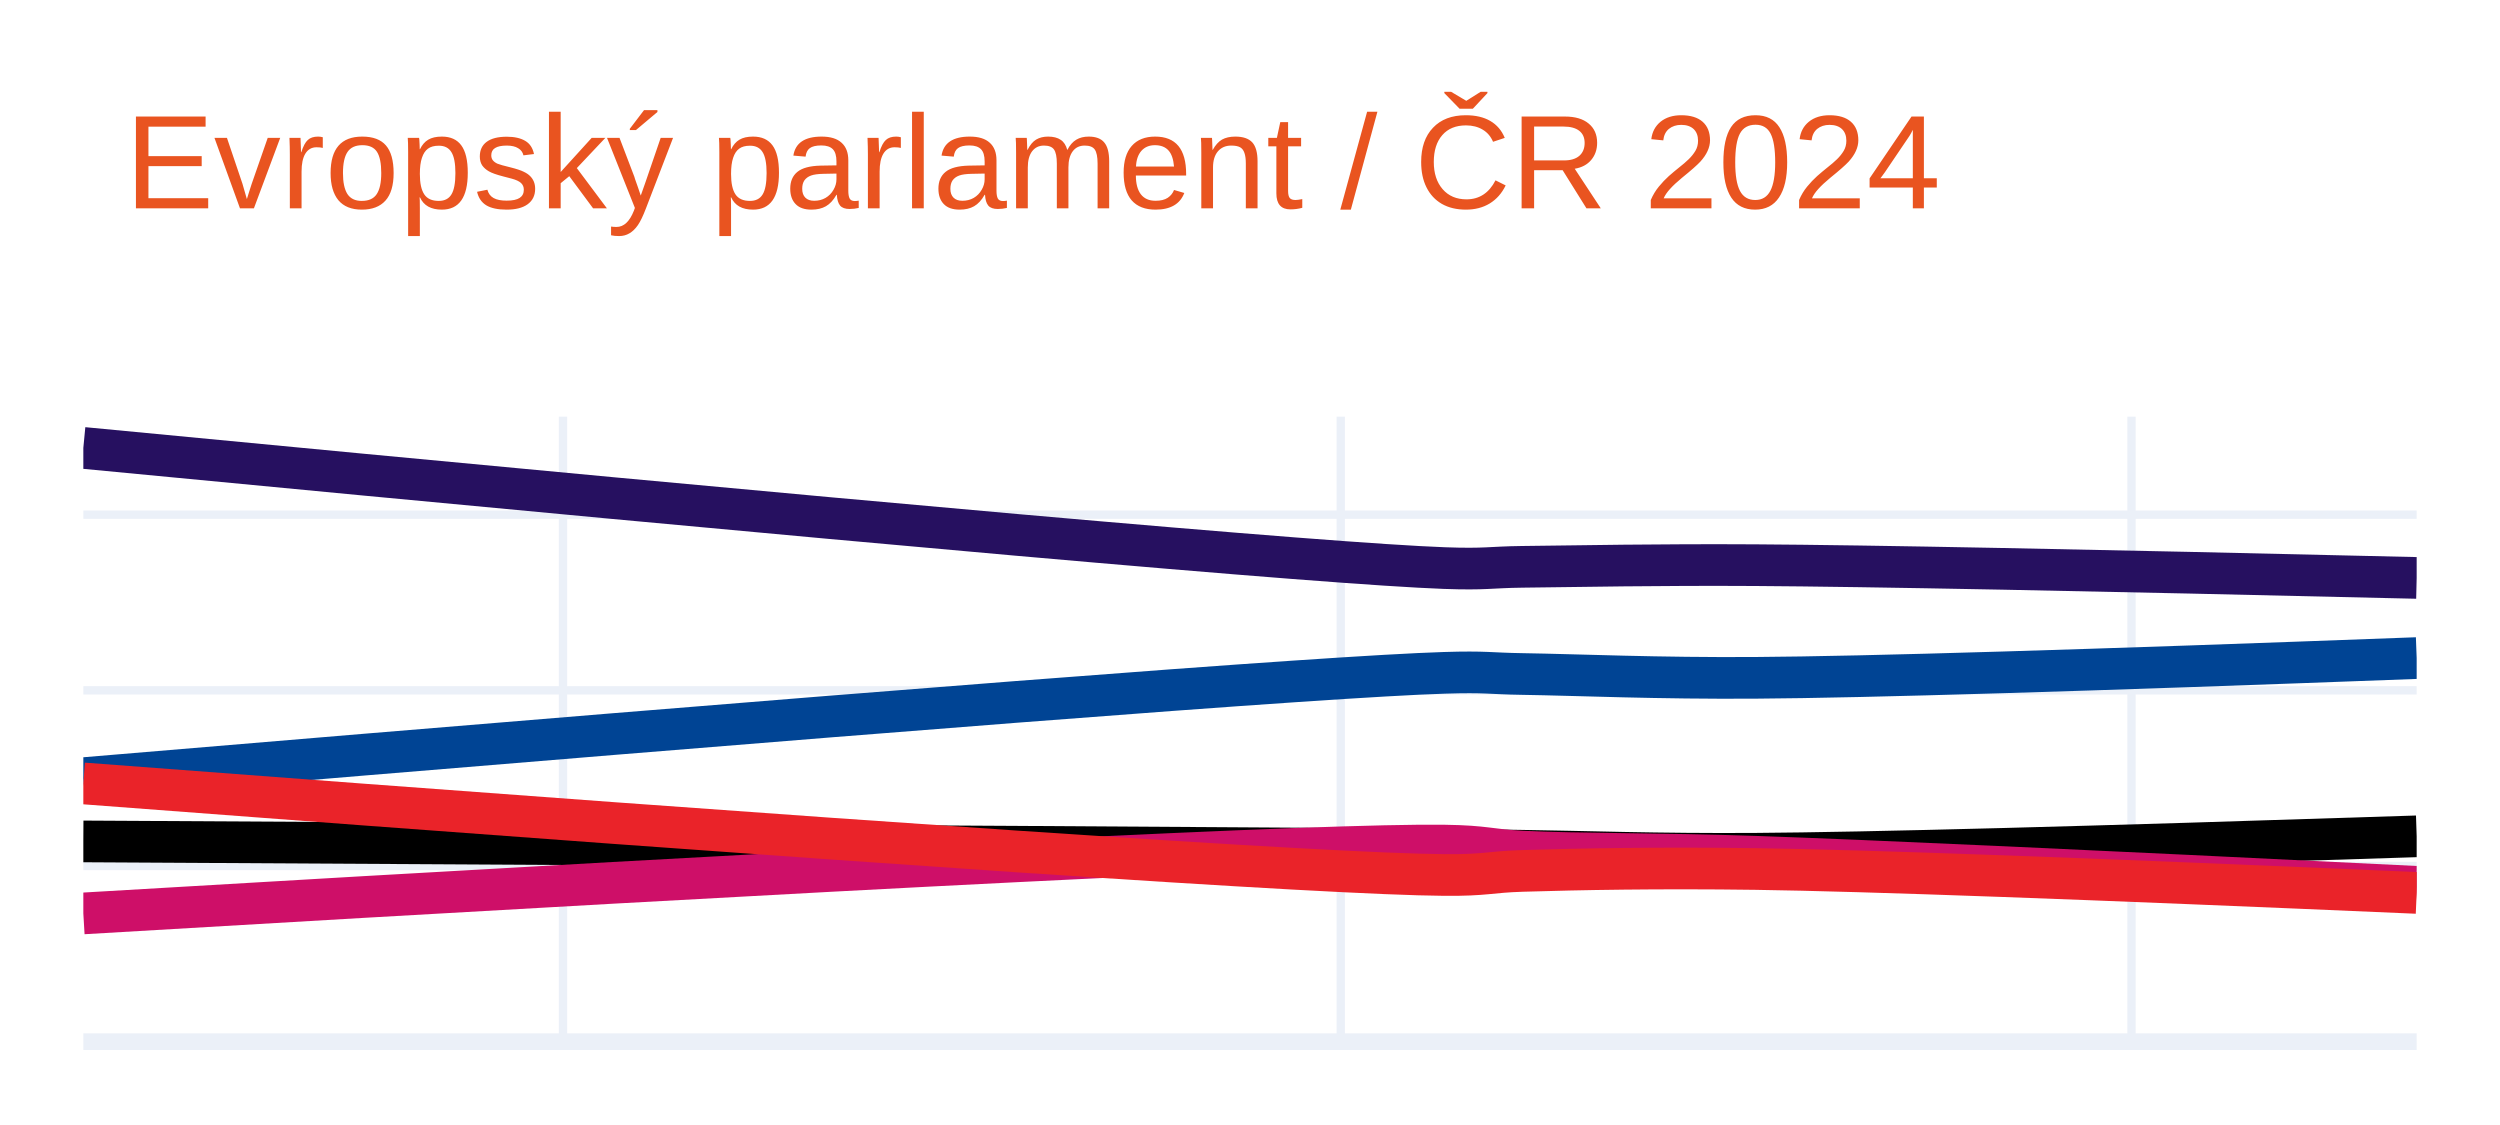
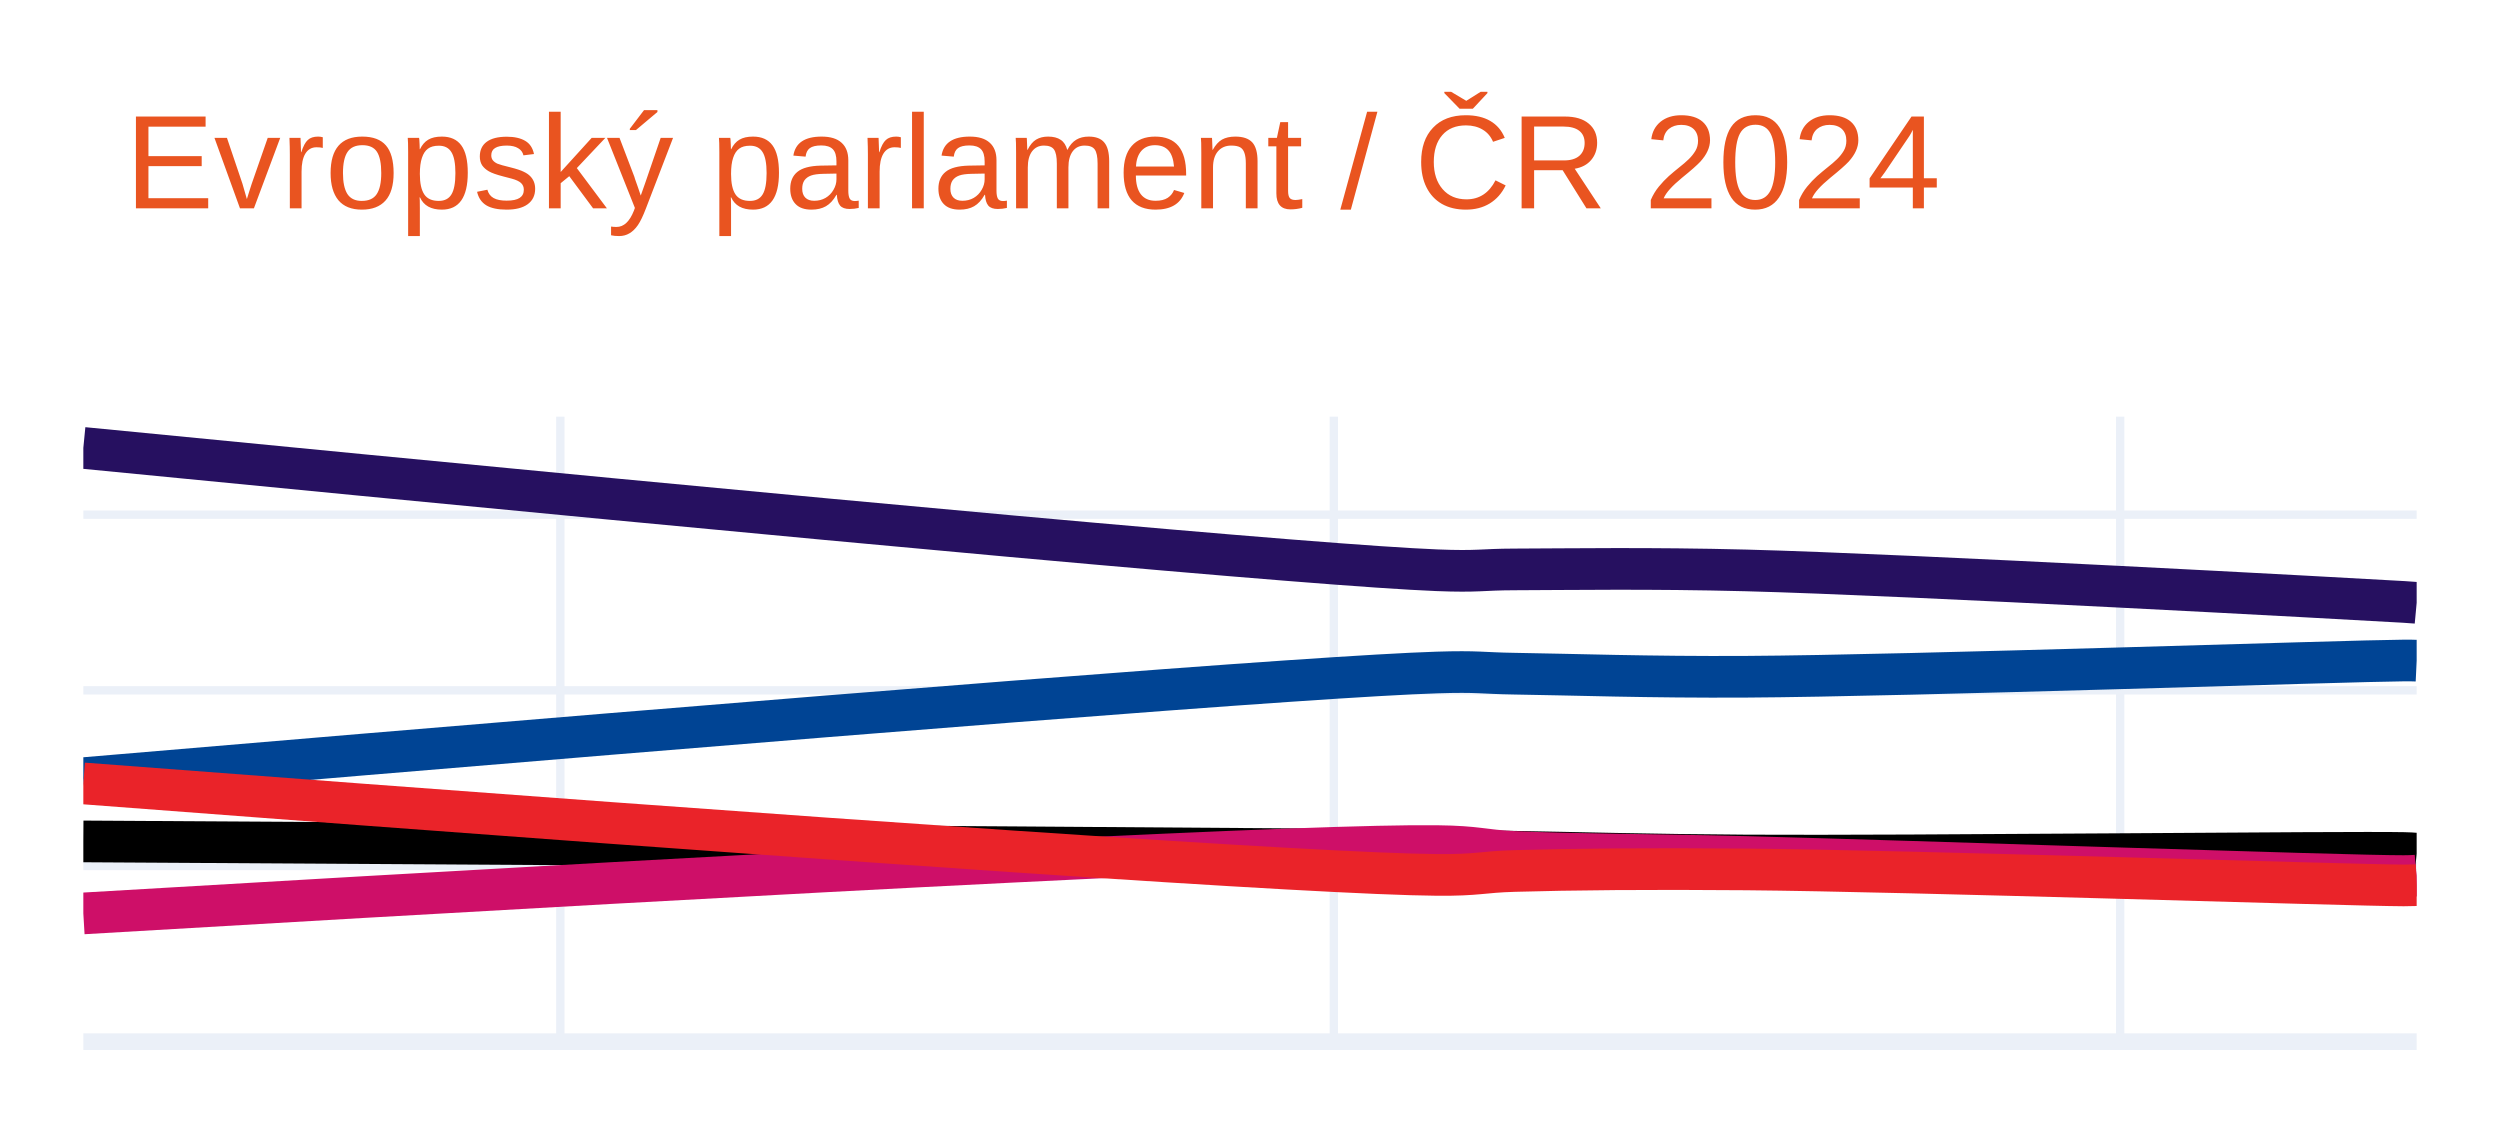
<svg xmlns="http://www.w3.org/2000/svg" class="main-svg" width="300" height="135" style="" viewBox="0 0 300 135">
  <rect x="0" y="0" width="300" height="135" style="fill: rgb(255, 255, 255); fill-opacity: 1;" />
-   <defs id="defs-7a30af">
+   <defs id="defs-c910f8">
    <g class="clips">
-       <clipPath id="clip7a30afxyplot" class="plotclip">
+       <clipPath id="clipc910f8xyplot" class="plotclip">
        <rect width="280" height="75" />
      </clipPath>
-       <clipPath class="axesclip" id="clip7a30afx">
+       <clipPath class="axesclip" id="clipc910f8x">
        <rect x="10" y="0" width="280" height="135" />
      </clipPath>
-       <clipPath class="axesclip" id="clip7a30afy">
+       <clipPath class="axesclip" id="clipc910f8y">
        <rect x="0" y="50" width="300" height="75" />
      </clipPath>
-       <clipPath class="axesclip" id="clip7a30afxy">
+       <clipPath class="axesclip" id="clipc910f8xy">
        <rect x="10" y="50" width="280" height="75" />
      </clipPath>
    </g>
    <g class="gradients" />
    <g class="patterns" />
  </defs>
  <g class="bglayer" />
  <g class="layer-below">
    <g class="imagelayer" />
    <g class="shapelayer" />
  </g>
  <g class="cartesianlayer">
    <g class="subplot xy">
      <g class="layer-subplot">
        <g class="shapelayer" />
        <g class="imagelayer" />
      </g>
      <g class="minor-gridlayer">
        <g class="x" />
        <g class="y" />
      </g>
      <g class="gridlayer">
        <g class="x">
-           <path class="xgrid crisp" transform="translate(67.56,0)" d="M0,50v75" style="stroke: rgb(235, 240, 248); stroke-opacity: 1; stroke-width: 1px;" />
-           <path class="xgrid crisp" transform="translate(160.89,0)" d="M0,50v75" style="stroke: rgb(235, 240, 248); stroke-opacity: 1; stroke-width: 1px;" />
-           <path class="xgrid crisp" transform="translate(255.78,0)" d="M0,50v75" style="stroke: rgb(235, 240, 248); stroke-opacity: 1; stroke-width: 1px;" />
+           <path class="xgrid crisp" transform="translate(67.24,0)" d="M0,50v75" style="stroke: rgb(235, 240, 248); stroke-opacity: 1; stroke-width: 1px;" />
+           <path class="xgrid crisp" transform="translate(160.06,0)" d="M0,50v75" style="stroke: rgb(235, 240, 248); stroke-opacity: 1; stroke-width: 1px;" />
+           <path class="xgrid crisp" transform="translate(254.42,0)" d="M0,50v75" style="stroke: rgb(235, 240, 248); stroke-opacity: 1; stroke-width: 1px;" />
        </g>
        <g class="y">
          <path class="ygrid crisp" transform="translate(0,103.92)" d="M10,0h280" style="stroke: rgb(235, 240, 248); stroke-opacity: 1; stroke-width: 1px;" />
          <path class="ygrid crisp" transform="translate(0,82.84)" d="M10,0h280" style="stroke: rgb(235, 240, 248); stroke-opacity: 1; stroke-width: 1px;" />
          <path class="ygrid crisp" transform="translate(0,61.76)" d="M10,0h280" style="stroke: rgb(235, 240, 248); stroke-opacity: 1; stroke-width: 1px;" />
        </g>
      </g>
      <g class="zerolinelayer">
        <path class="yzl zl crisp" transform="translate(0,125)" d="M10,0h280" style="stroke: rgb(235, 240, 248); stroke-opacity: 1; stroke-width: 2px;" />
      </g>
      <path class="xlines-below" />
      <path class="ylines-below" />
      <g class="overlines-below" />
      <g class="xaxislayer-below" />
      <g class="yaxislayer-below" />
      <g class="overaxes-below" />
-       <g class="plot" transform="translate(10,50)" clip-path="url(#clip7a30afxyplot)">
+       <g class="plot" transform="translate(10,50)" clip-path="url(#clipc910f8xyplot)">
        <g class="scatterlayer mlayer">
-           <g class="trace scatter trace2da319" style="stroke-miterlimit: 2; opacity: 1;">
+           <g class="trace scatter trace18976a" style="stroke-miterlimit: 2; opacity: 1;">
            <g class="fills" />
            <g class="errorbars" />
            <g class="lines">
-               <path class="js-line" d="M0,3.75Q142.31,17.41 163.33,18.17C168.35,18.35 168.72,18.07 172.67,18.02C179.5,17.94 188.96,17.75 200.67,17.82Q220.38,17.94 280,19.35" style="vector-effect: none; fill: none; stroke: rgb(38, 16, 96); stroke-opacity: 1; stroke-width: 5px; opacity: 1;" />
+               <path class="js-line" d="M0,3.75Q141.53,17.6 162.43,18.43C167.42,18.63 167.79,18.34 171.71,18.33C178.51,18.31 187.92,18.15 199.56,18.45C219.17,18.96 271.98,21.85 278.45,22.23Q279.36,22.28 280,22.34" style="vector-effect: none; fill: none; stroke: rgb(38, 16, 96); stroke-opacity: 1; stroke-width: 5px; opacity: 1;" />
            </g>
            <g class="points" />
            <g class="text" />
          </g>
-           <g class="trace scatter trace8d8c69" style="stroke-miterlimit: 2; opacity: 1;">
+           <g class="trace scatter trace1a542d" style="stroke-miterlimit: 2; opacity: 1;">
            <g class="fills" />
            <g class="errorbars" />
            <g class="lines">
-               <path class="js-line" d="M0,43.38Q142.31,31.39 163.33,30.74C168.35,30.58 168.72,30.82 172.67,30.88C179.5,30.99 188.96,31.42 200.67,31.34Q220.38,31.21 280,28.97" style="vector-effect: none; fill: none; stroke: rgb(0, 68, 148); stroke-opacity: 1; stroke-width: 5px; opacity: 1;" />
+               <path class="js-line" d="M0,43.38Q141.53,31.36 162.43,30.7C167.42,30.54 167.79,30.78 171.71,30.84C178.51,30.94 187.91,31.28 199.56,31.21C219.16,31.1 271.98,29.3 278.45,29.26Q279.36,29.25 280,29.28" style="vector-effect: none; fill: none; stroke: rgb(0, 68, 148); stroke-opacity: 1; stroke-width: 5px; opacity: 1;" />
            </g>
            <g class="points" />
            <g class="text" />
          </g>
-           <g class="trace scatter trace49d3c0" style="stroke-miterlimit: 2; opacity: 1;">
+           <g class="trace scatter tracee62dad" style="stroke-miterlimit: 2; opacity: 1;">
            <g class="fills" />
            <g class="errorbars" />
            <g class="lines">
-               <path class="js-line" d="M0,50.97Q142.32,51.75 163.33,51.96C168.36,52.01 168.72,52.04 172.67,52.09C179.5,52.18 188.96,52.53 200.67,52.45Q220.38,52.32 280,50.36" style="vector-effect: none; fill: none; stroke: rgb(0, 0, 0); stroke-opacity: 1; stroke-width: 5px; opacity: 1;" />
+               <path class="js-line" d="M0,50.97Q141.54,51.82 162.43,52.06C167.42,52.12 167.79,52.15 171.71,52.21C178.51,52.32 187.91,52.59 199.56,52.66C219.16,52.78 271.98,52.21 278.45,52.36Q279.36,52.38 280,52.44" style="vector-effect: none; fill: none; stroke: rgb(0, 0, 0); stroke-opacity: 1; stroke-width: 5px; opacity: 1;" />
            </g>
            <g class="points" />
            <g class="text" />
          </g>
-           <g class="trace scatter tracede9115" style="stroke-miterlimit: 2; opacity: 1;">
+           <g class="trace scatter tracea5e980" style="stroke-miterlimit: 2; opacity: 1;">
            <g class="fills" />
            <g class="errorbars" />
            <g class="lines">
-               <path class="js-line" d="M0,59.61Q142.32,51.18 163.33,51.47C168.36,51.54 168.72,51.99 172.67,52.19C179.5,52.53 188.96,52.41 200.67,52.81Q220.38,53.48 280,56.42" style="vector-effect: none; fill: none; stroke: rgb(206, 15, 104); stroke-opacity: 1; stroke-width: 5px; opacity: 1;" />
+               <path class="js-line" d="M0,59.61Q141.54,51.26 162.43,51.53C167.43,51.59 167.78,52.04 171.71,52.23C178.5,52.56 187.91,52.54 199.56,52.84C219.16,53.34 271.98,55.16 278.45,55.13Q279.36,55.13 280,55.07" style="vector-effect: none; fill: none; stroke: rgb(206, 15, 104); stroke-opacity: 1; stroke-width: 5px; opacity: 1;" />
            </g>
            <g class="points" />
            <g class="text" />
          </g>
-           <g class="trace scatter trace740057" style="stroke-miterlimit: 2; opacity: 1;">
+           <g class="trace scatter tracec4aee2" style="stroke-miterlimit: 2; opacity: 1;">
            <g class="fills" />
            <g class="errorbars" />
            <g class="lines">
-               <path class="js-line" d="M0,44.01Q142.31,54.84 163.33,55C168.35,55.04 168.72,54.63 172.67,54.51C179.5,54.3 188.96,54.12 200.67,54.28Q220.38,54.56 280,57.15" style="vector-effect: none; fill: none; stroke: rgb(234, 35, 41); stroke-opacity: 1; stroke-width: 5px; opacity: 1;" />
+               <path class="js-line" d="M0,44.01Q141.54,54.81 162.43,54.99C167.42,55.03 167.79,54.63 171.71,54.52C178.5,54.32 187.91,54.23 199.56,54.33C219.16,54.5 271.98,56.23 278.45,56.25Q279.36,56.25 280,56.22" style="vector-effect: none; fill: none; stroke: rgb(234, 35, 41); stroke-opacity: 1; stroke-width: 5px; opacity: 1;" />
            </g>
            <g class="points" />
            <g class="text" />
          </g>
        </g>
      </g>
      <g class="overplot" />
      <path class="xlines-above crisp" d="M0,0" style="fill: none;" />
      <path class="ylines-above crisp" d="M0,0" style="fill: none;" />
      <g class="overlines-above" />
      <g class="xaxislayer-above" />
      <g class="yaxislayer-above" />
      <g class="overaxes-above" />
    </g>
  </g>
  <g class="polarlayer" />
  <g class="smithlayer" />
  <g class="ternarylayer" />
  <g class="geolayer" />
  <g class="funnelarealayer" />
  <g class="pielayer" />
  <g class="iciclelayer" />
  <g class="treemaplayer" />
  <g class="sunburstlayer" />
  <g class="glimages" />
-   <defs id="topdefs-7a30af">
+   <defs id="topdefs-c910f8">
    <g class="clips" />
  </defs>
  <g class="layer-above">
    <g class="imagelayer" />
    <g class="shapelayer" />
  </g>
  <g class="infolayer">
    <g class="g-gtitle">
      <text class="gtitle" x="15" y="25" text-anchor="start" dy="0em" style="font-family: Ubuntu, verdana, arial, sans-serif; font-size: 16px; fill: rgb(233, 84, 32); opacity: 1; font-weight: normal; white-space: pre;">Evropský parlament / ČR 2024</text>
    </g>
    <g class="g-xtitle" />
    <g class="g-ytitle" />
  </g>
</svg>
